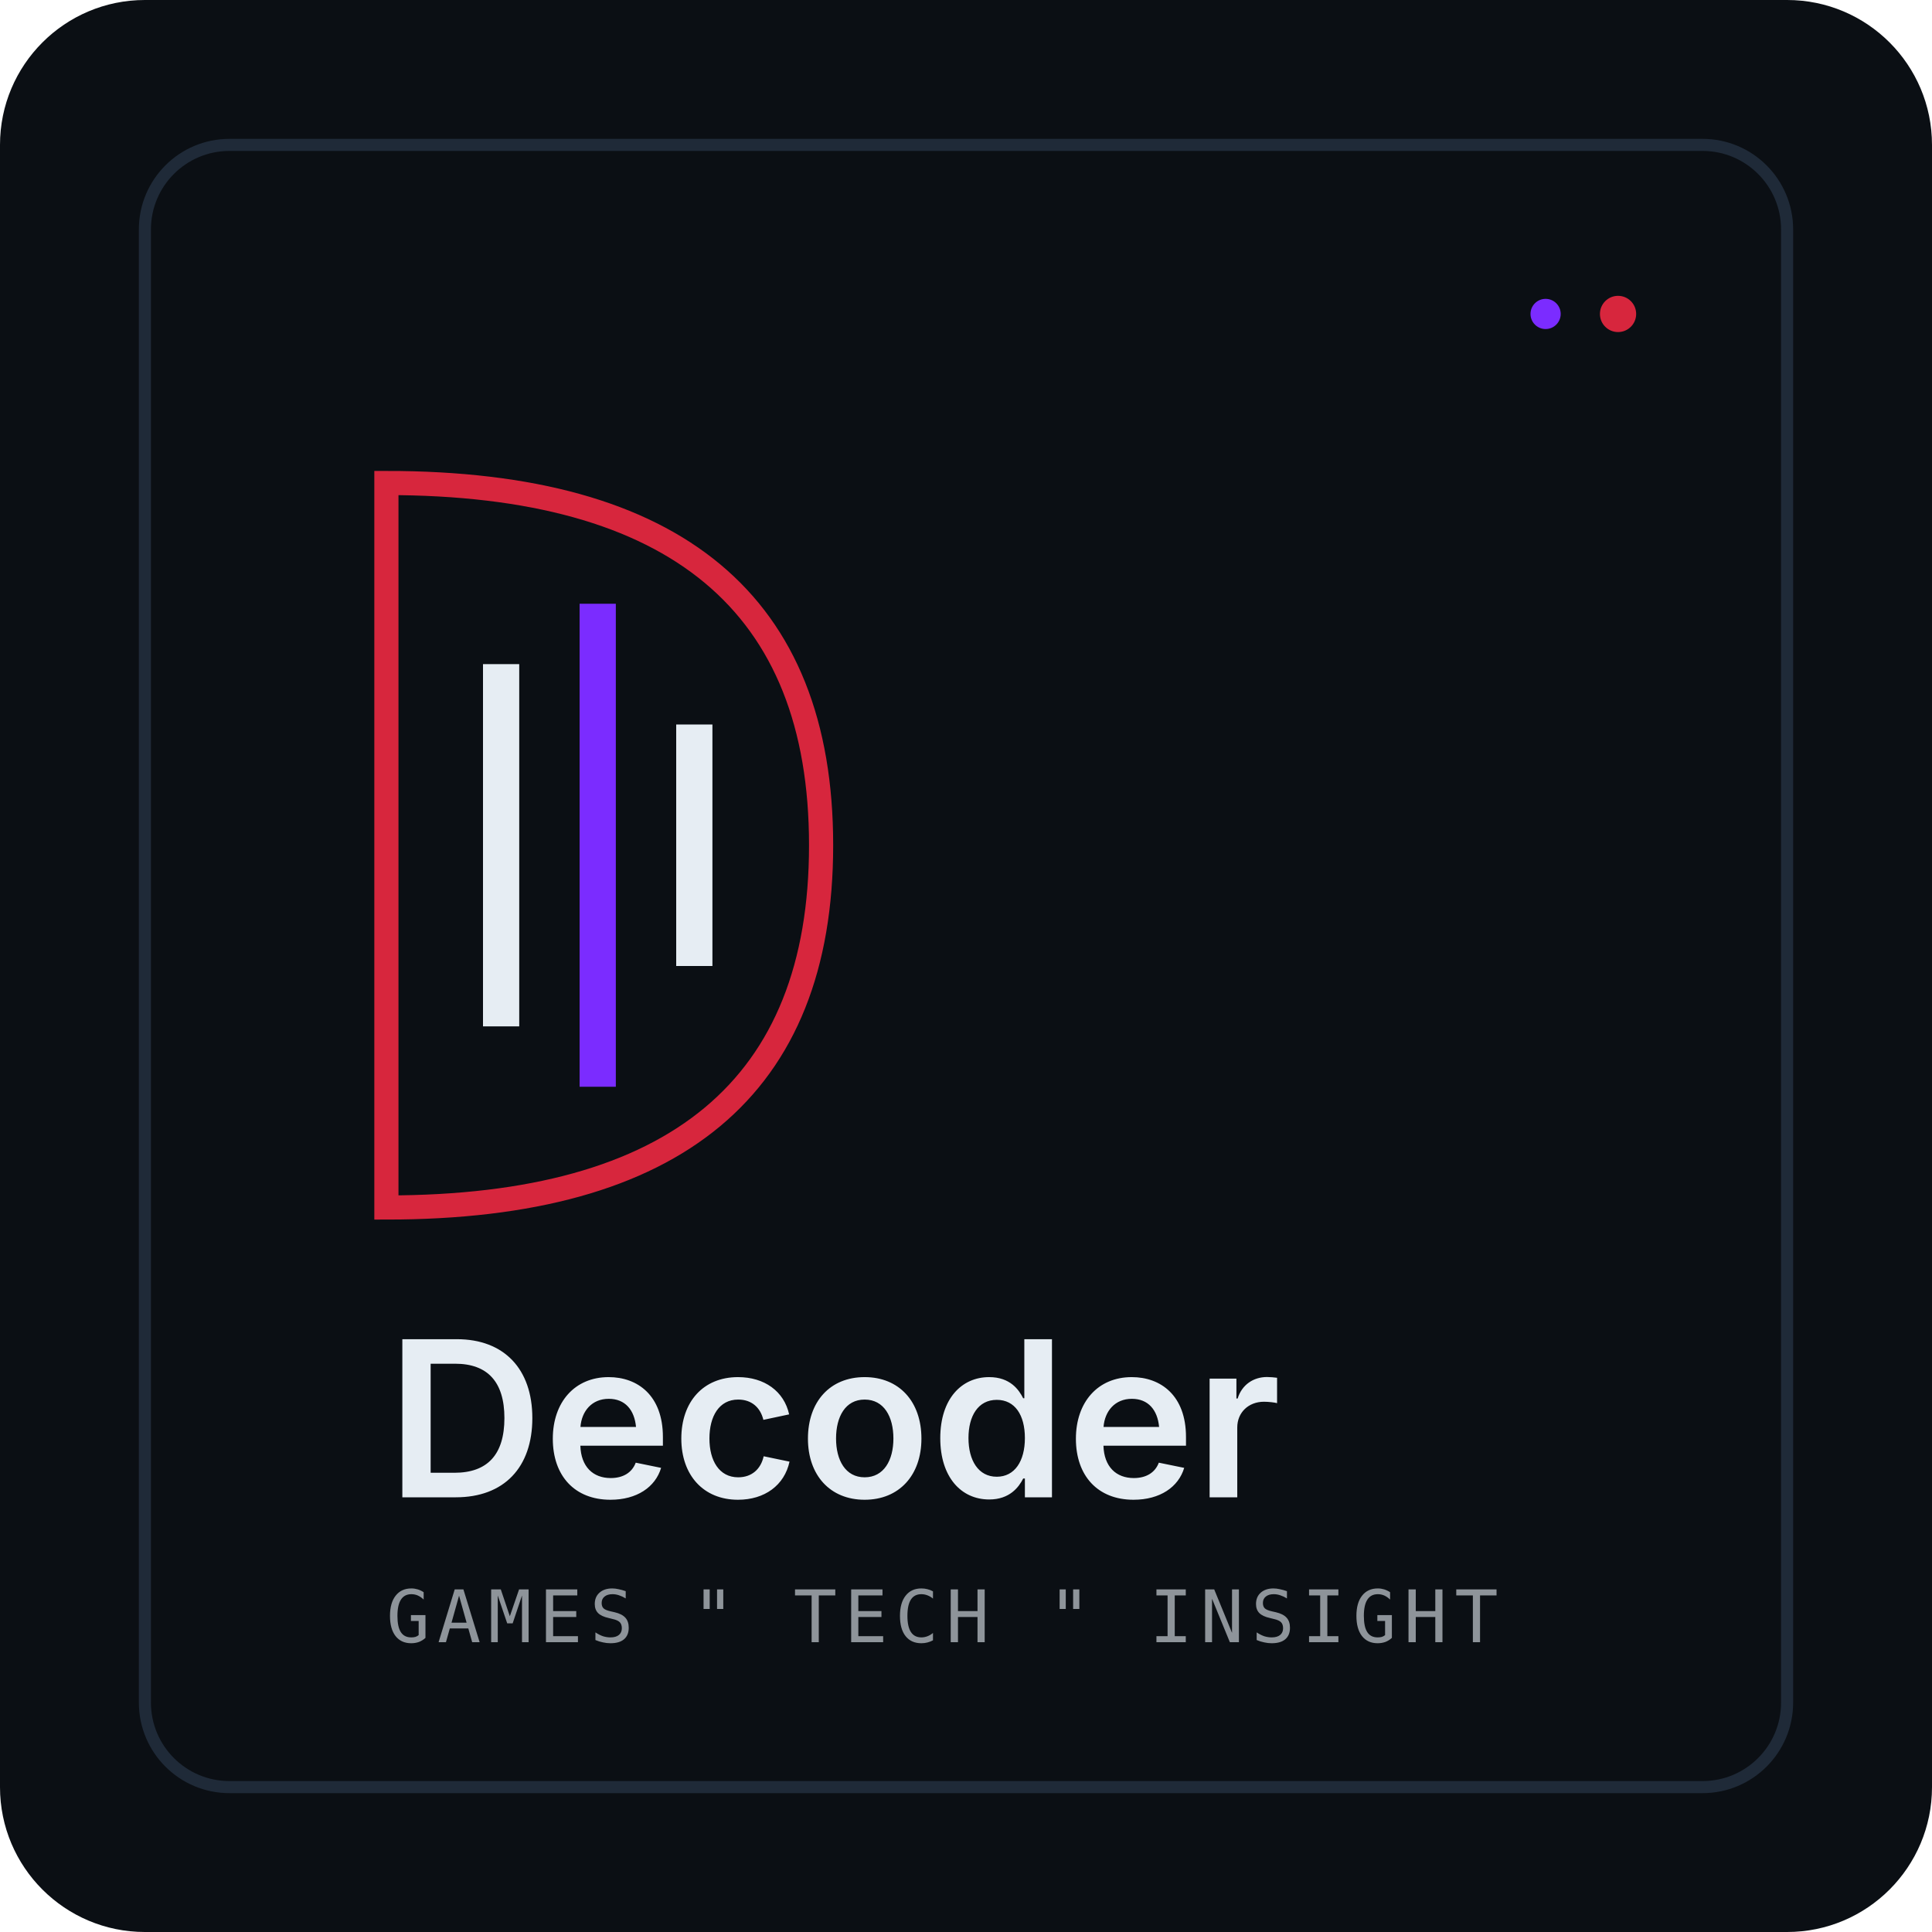
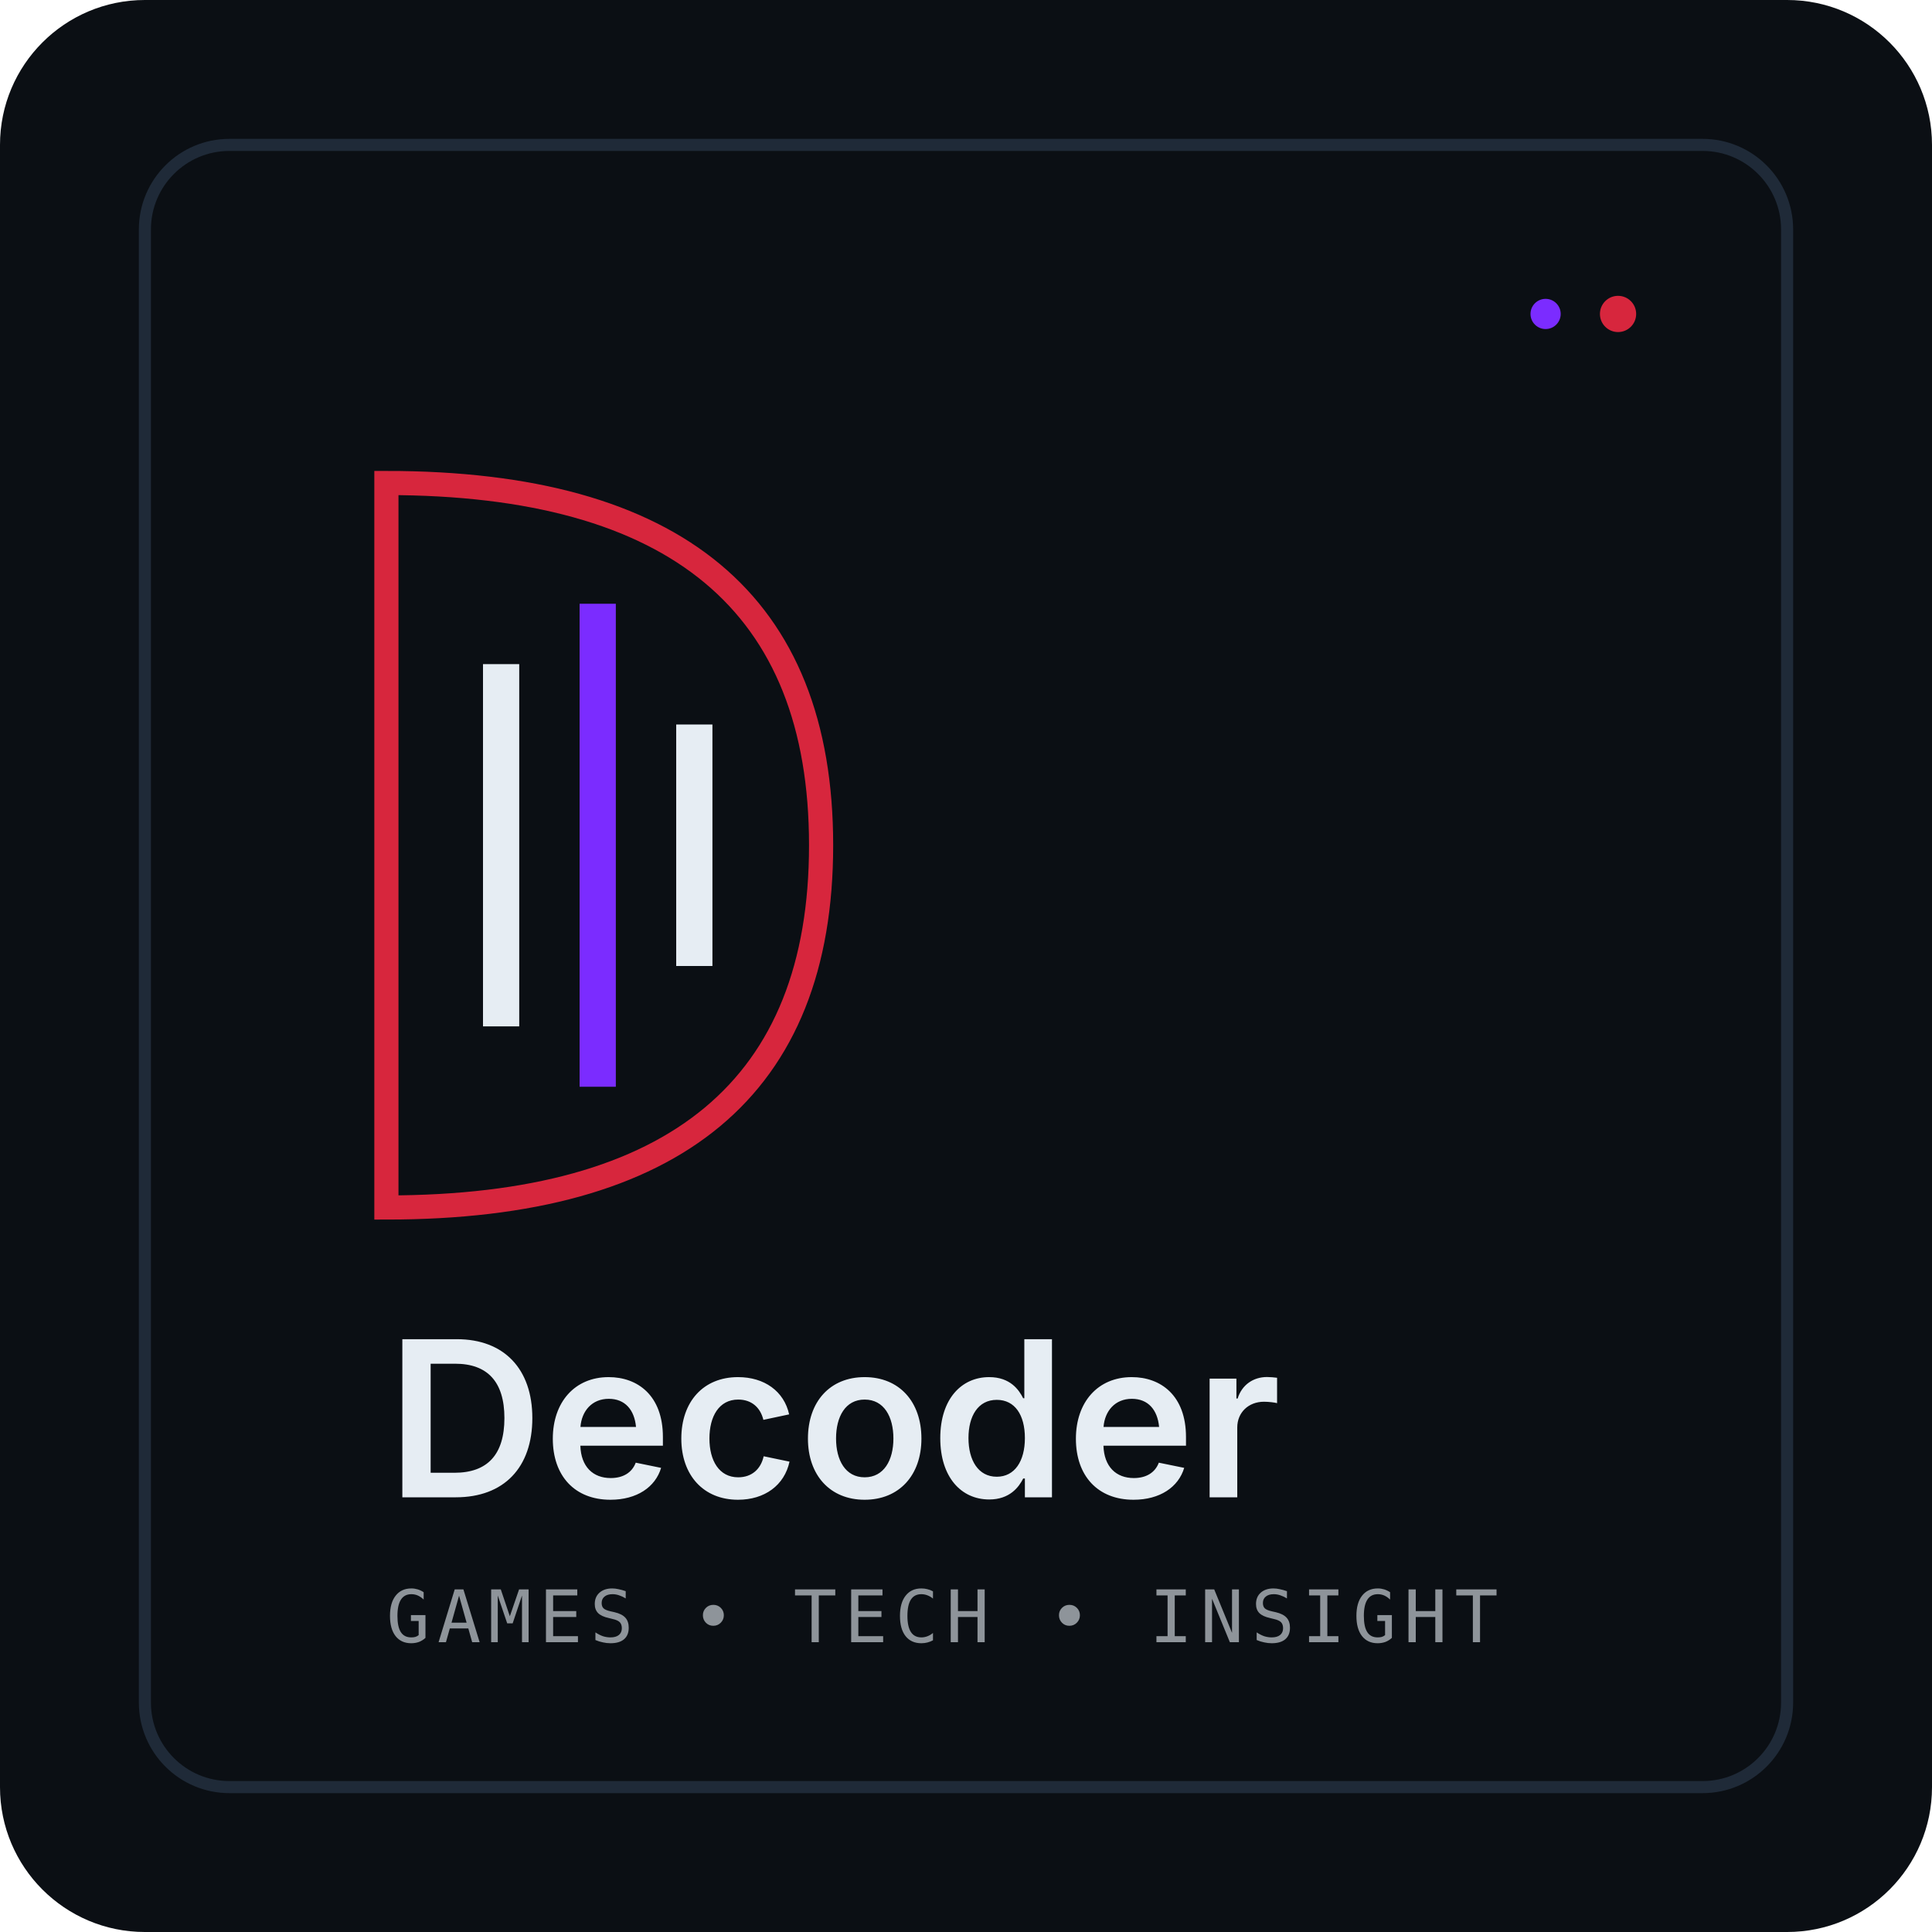
<svg xmlns="http://www.w3.org/2000/svg" width="320" height="320" viewBox="0 0 320 320" fill="none">
  <rect width="320" height="320" rx="24" fill="#0B0F14" />
  <rect x="24" y="24" width="272" height="272" rx="14" stroke="#1F2A38" stroke-width="2" />
  <circle cx="256" cy="52" r="2.5" fill="#7B2CFF" />
  <circle cx="268" cy="52" r="3" fill="#D7263D" />
  <path d="M64 80 Q136 80 136 140 Q136 200 64 200 L64 80 Z" stroke="#D7263D" stroke-width="4" fill="none" />
  <rect x="80" y="110" width="6" height="60" fill="#E6EDF3" />
  <rect x="96" y="100" width="6" height="80" fill="#7B2CFF" />
  <rect x="112" y="120" width="6" height="40" fill="#E6EDF3" />
  <text x="64" y="248" fill="#E6EDF3" font-family="Inter, system-ui, sans-serif" font-size="36" font-weight="600">
    Decoder
  </text>
  <text x="64" y="272" fill="#E6EDF3" opacity="0.6" font-family="JetBrains Mono, monospace" font-size="12" letter-spacing="1.2">
-     GAMES " TECH " INSIGHT
+     GAMES • TECH • INSIGHT
  </text>
</svg>
